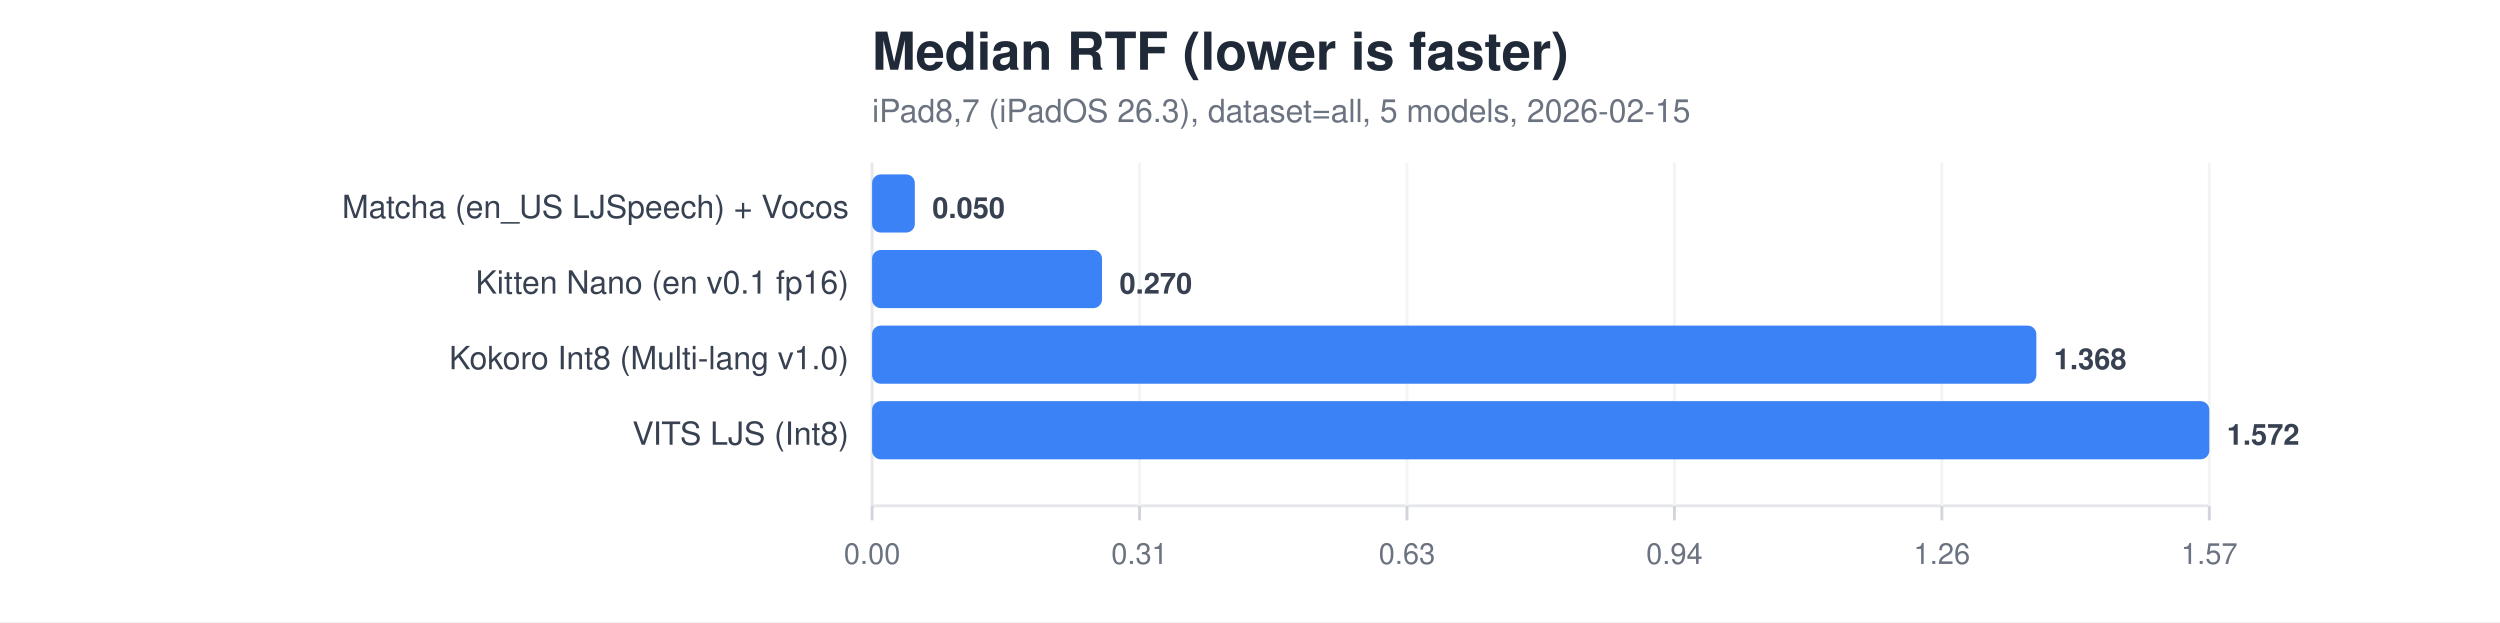
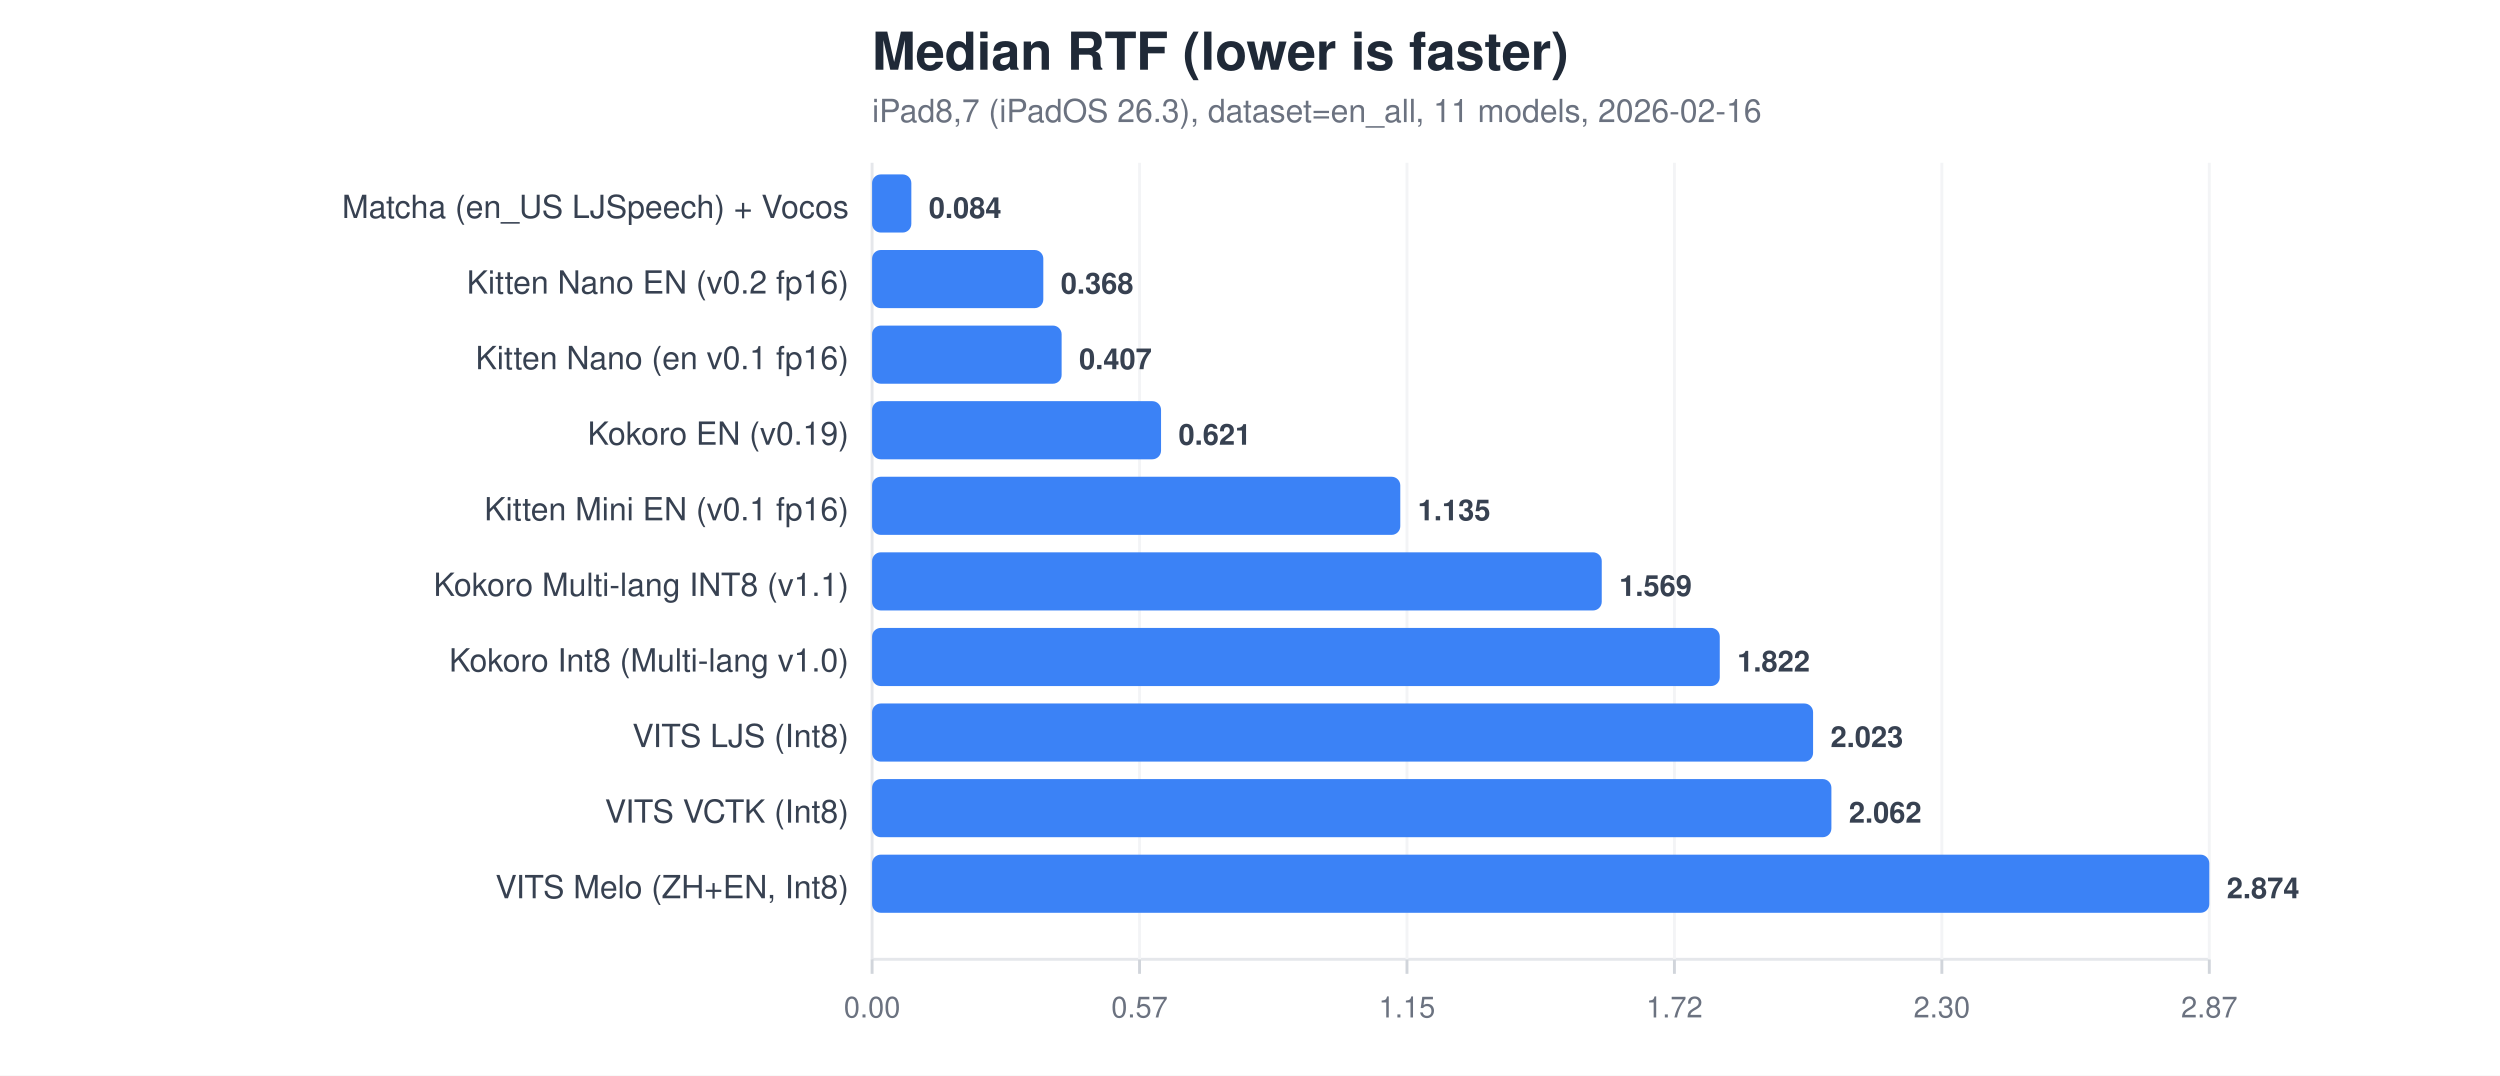
- <svg xmlns="http://www.w3.org/2000/svg" width="860" height="214" viewBox="0 0 860 214">
+ <svg xmlns="http://www.w3.org/2000/svg" width="860" height="370" viewBox="0 0 860 370">
  <style>
text { font-family: -apple-system, BlinkMacSystemFont, 'Segoe UI', Helvetica, Arial, sans-serif; }
.title { font-size: 18px; font-weight: 700; fill: #1f2937; }
.subtitle { font-size: 11px; fill: #6b7280; }
.axis { font-size: 10px; fill: #6b7280; }
.label { font-size: 11px; fill: #374151; }
.value { font-size: 10px; fill: #374151; font-weight: 600; }
</style>
  <rect width="100%" height="100%" fill="#ffffff" />
  <text x="300" y="24" class="title">Median RTF (lower is faster)</text>
-   <text x="300" y="42" class="subtitle">iPad8,7 (iPadOS 26.3), dataset=all, 5 models, 2026-02-15</text>
-   <line x1="300" y1="56" x2="300" y2="174" stroke="#e5e7eb" />
-   <line x1="300" y1="174" x2="760" y2="174" stroke="#e5e7eb" />
-   <line x1="300.0" y1="174" x2="300.0" y2="179" stroke="#d1d5db" />
-   <text x="300.0" y="194" text-anchor="middle" class="axis">0.00</text>
-   <line x1="392.0" y1="174" x2="392.0" y2="179" stroke="#d1d5db" />
-   <text x="392.0" y="194" text-anchor="middle" class="axis">0.31</text>
-   <line x1="392.0" y1="56" x2="392.0" y2="174" stroke="#f3f4f6" />
-   <line x1="484.0" y1="174" x2="484.0" y2="179" stroke="#d1d5db" />
-   <text x="484.0" y="194" text-anchor="middle" class="axis">0.63</text>
-   <line x1="484.0" y1="56" x2="484.0" y2="174" stroke="#f3f4f6" />
-   <line x1="576.0" y1="174" x2="576.0" y2="179" stroke="#d1d5db" />
-   <text x="576.0" y="194" text-anchor="middle" class="axis">0.94</text>
-   <line x1="576.0" y1="56" x2="576.0" y2="174" stroke="#f3f4f6" />
-   <line x1="668.0" y1="174" x2="668.0" y2="179" stroke="#d1d5db" />
-   <text x="668.0" y="194" text-anchor="middle" class="axis">1.26</text>
-   <line x1="668.0" y1="56" x2="668.0" y2="174" stroke="#f3f4f6" />
-   <line x1="760.0" y1="174" x2="760.0" y2="179" stroke="#d1d5db" />
-   <text x="760.0" y="194" text-anchor="middle" class="axis">1.57</text>
-   <line x1="760.0" y1="56" x2="760.0" y2="174" stroke="#f3f4f6" />
+   <text x="300" y="42" class="subtitle">iPad8,7 (iPadOS 26.3), dataset=en_all, 11 models, 2026-02-16</text>
+   <line x1="300" y1="56" x2="300" y2="330" stroke="#e5e7eb" />
+   <line x1="300" y1="330" x2="760" y2="330" stroke="#e5e7eb" />
+   <line x1="300.0" y1="330" x2="300.0" y2="335" stroke="#d1d5db" />
+   <text x="300.0" y="350" text-anchor="middle" class="axis">0.00</text>
+   <line x1="392.0" y1="330" x2="392.0" y2="335" stroke="#d1d5db" />
+   <text x="392.0" y="350" text-anchor="middle" class="axis">0.57</text>
+   <line x1="392.0" y1="56" x2="392.0" y2="330" stroke="#f3f4f6" />
+   <line x1="484.0" y1="330" x2="484.0" y2="335" stroke="#d1d5db" />
+   <text x="484.0" y="350" text-anchor="middle" class="axis">1.15</text>
+   <line x1="484.0" y1="56" x2="484.0" y2="330" stroke="#f3f4f6" />
+   <line x1="576.0" y1="330" x2="576.0" y2="335" stroke="#d1d5db" />
+   <text x="576.0" y="350" text-anchor="middle" class="axis">1.72</text>
+   <line x1="576.0" y1="56" x2="576.0" y2="330" stroke="#f3f4f6" />
+   <line x1="668.0" y1="330" x2="668.0" y2="335" stroke="#d1d5db" />
+   <text x="668.0" y="350" text-anchor="middle" class="axis">2.30</text>
+   <line x1="668.0" y1="56" x2="668.0" y2="330" stroke="#f3f4f6" />
+   <line x1="760.0" y1="330" x2="760.0" y2="335" stroke="#d1d5db" />
+   <text x="760.0" y="350" text-anchor="middle" class="axis">2.87</text>
+   <line x1="760.0" y1="56" x2="760.0" y2="330" stroke="#f3f4f6" />
  <text x="292" y="75" text-anchor="end" class="label">Matcha (en_US LJSpeech) + Vocos</text>
-   <rect x="300" y="60" width="14.7" height="20" rx="3" fill="#3b82f6" />
-   <text x="320.7" y="75" class="value">0.050</text>
-   <text x="292" y="101" text-anchor="end" class="label">Kitten Nano (en v0.1 fp16)</text>
-   <rect x="300" y="86" width="79.1" height="20" rx="3" fill="#3b82f6" />
-   <text x="385.1" y="101" class="value">0.270</text>
-   <text x="292" y="127" text-anchor="end" class="label">Kokoro Int8 (Multi-lang v1.0)</text>
-   <rect x="300" y="112" width="400.5" height="20" rx="3" fill="#3b82f6" />
-   <text x="706.5" y="127" class="value">1.368</text>
-   <text x="292" y="153" text-anchor="end" class="label">VITS LJS (Int8)</text>
-   <rect x="300" y="138" width="460.0" height="20" rx="3" fill="#3b82f6" />
-   <text x="766.0" y="153" class="value">1.572</text>
+   <rect x="300" y="60" width="13.5" height="20" rx="3" fill="#3b82f6" />
+   <text x="319.5" y="75" class="value">0.084</text>
+   <text x="292" y="101" text-anchor="end" class="label">Kitten Nano EN (v0.2 fp16)</text>
+   <rect x="300" y="86" width="58.9" height="20" rx="3" fill="#3b82f6" />
+   <text x="364.9" y="101" class="value">0.368</text>
+   <text x="292" y="127" text-anchor="end" class="label">Kitten Nano (en v0.1 fp16)</text>
+   <rect x="300" y="112" width="65.2" height="20" rx="3" fill="#3b82f6" />
+   <text x="371.2" y="127" class="value">0.407</text>
+   <text x="292" y="153" text-anchor="end" class="label">Kokoro EN (v0.19)</text>
+   <rect x="300" y="138" width="99.4" height="20" rx="3" fill="#3b82f6" />
+   <text x="405.4" y="153" class="value">0.621</text>
+   <text x="292" y="179" text-anchor="end" class="label">Kitten Mini EN (v0.1 fp16)</text>
+   <rect x="300" y="164" width="181.7" height="20" rx="3" fill="#3b82f6" />
+   <text x="487.7" y="179" class="value">1.135</text>
+   <text x="292" y="205" text-anchor="end" class="label">Kokoro Multi-lang INT8 (v1.1)</text>
+   <rect x="300" y="190" width="251.0" height="20" rx="3" fill="#3b82f6" />
+   <text x="557.0" y="205" class="value">1.569</text>
+   <text x="292" y="231" text-anchor="end" class="label">Kokoro Int8 (Multi-lang v1.0)</text>
+   <rect x="300" y="216" width="291.6" height="20" rx="3" fill="#3b82f6" />
+   <text x="597.6" y="231" class="value">1.822</text>
+   <text x="292" y="257" text-anchor="end" class="label">VITS LJS (Int8)</text>
+   <rect x="300" y="242" width="323.7" height="20" rx="3" fill="#3b82f6" />
+   <text x="629.7" y="257" class="value">2.023</text>
+   <text x="292" y="283" text-anchor="end" class="label">VITS VCTK (Int8)</text>
+   <rect x="300" y="268" width="330.0" height="20" rx="3" fill="#3b82f6" />
+   <text x="636.0" y="283" class="value">2.062</text>
+   <text x="292" y="309" text-anchor="end" class="label">VITS Melo (ZH+EN, Int8)</text>
+   <rect x="300" y="294" width="460.0" height="20" rx="3" fill="#3b82f6" />
+   <text x="766.0" y="309" class="value">2.874</text>
</svg>
